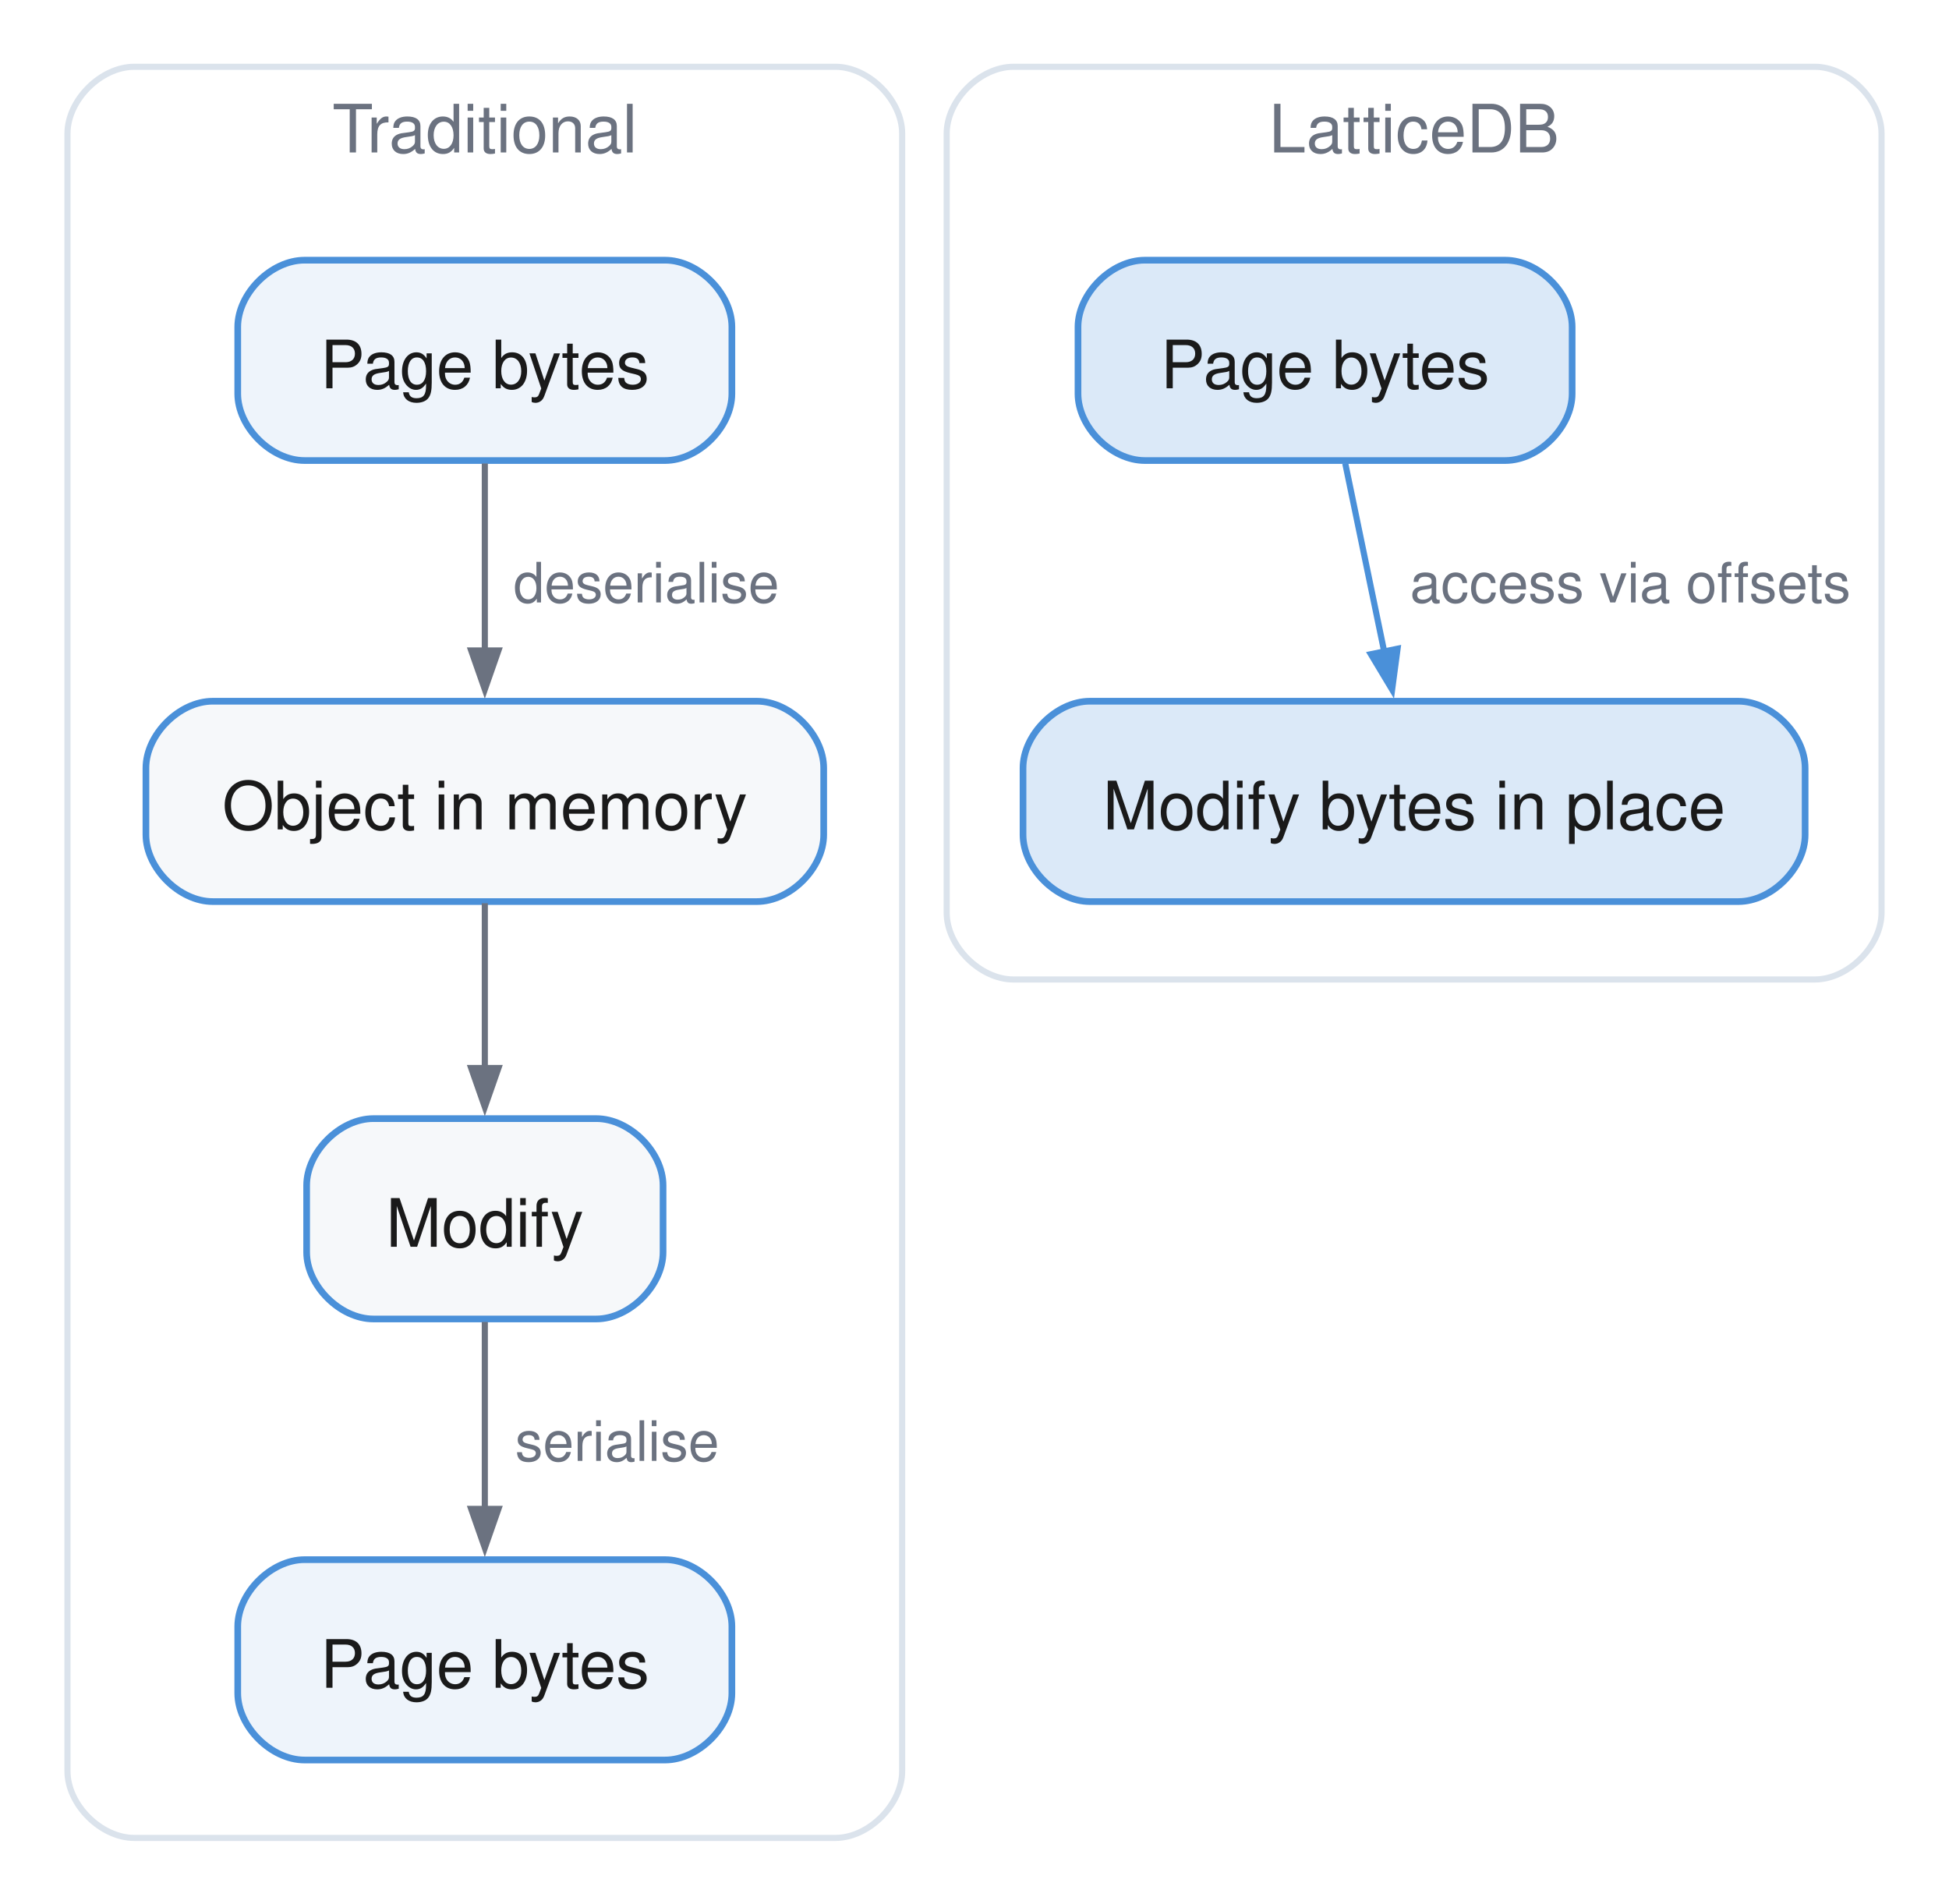
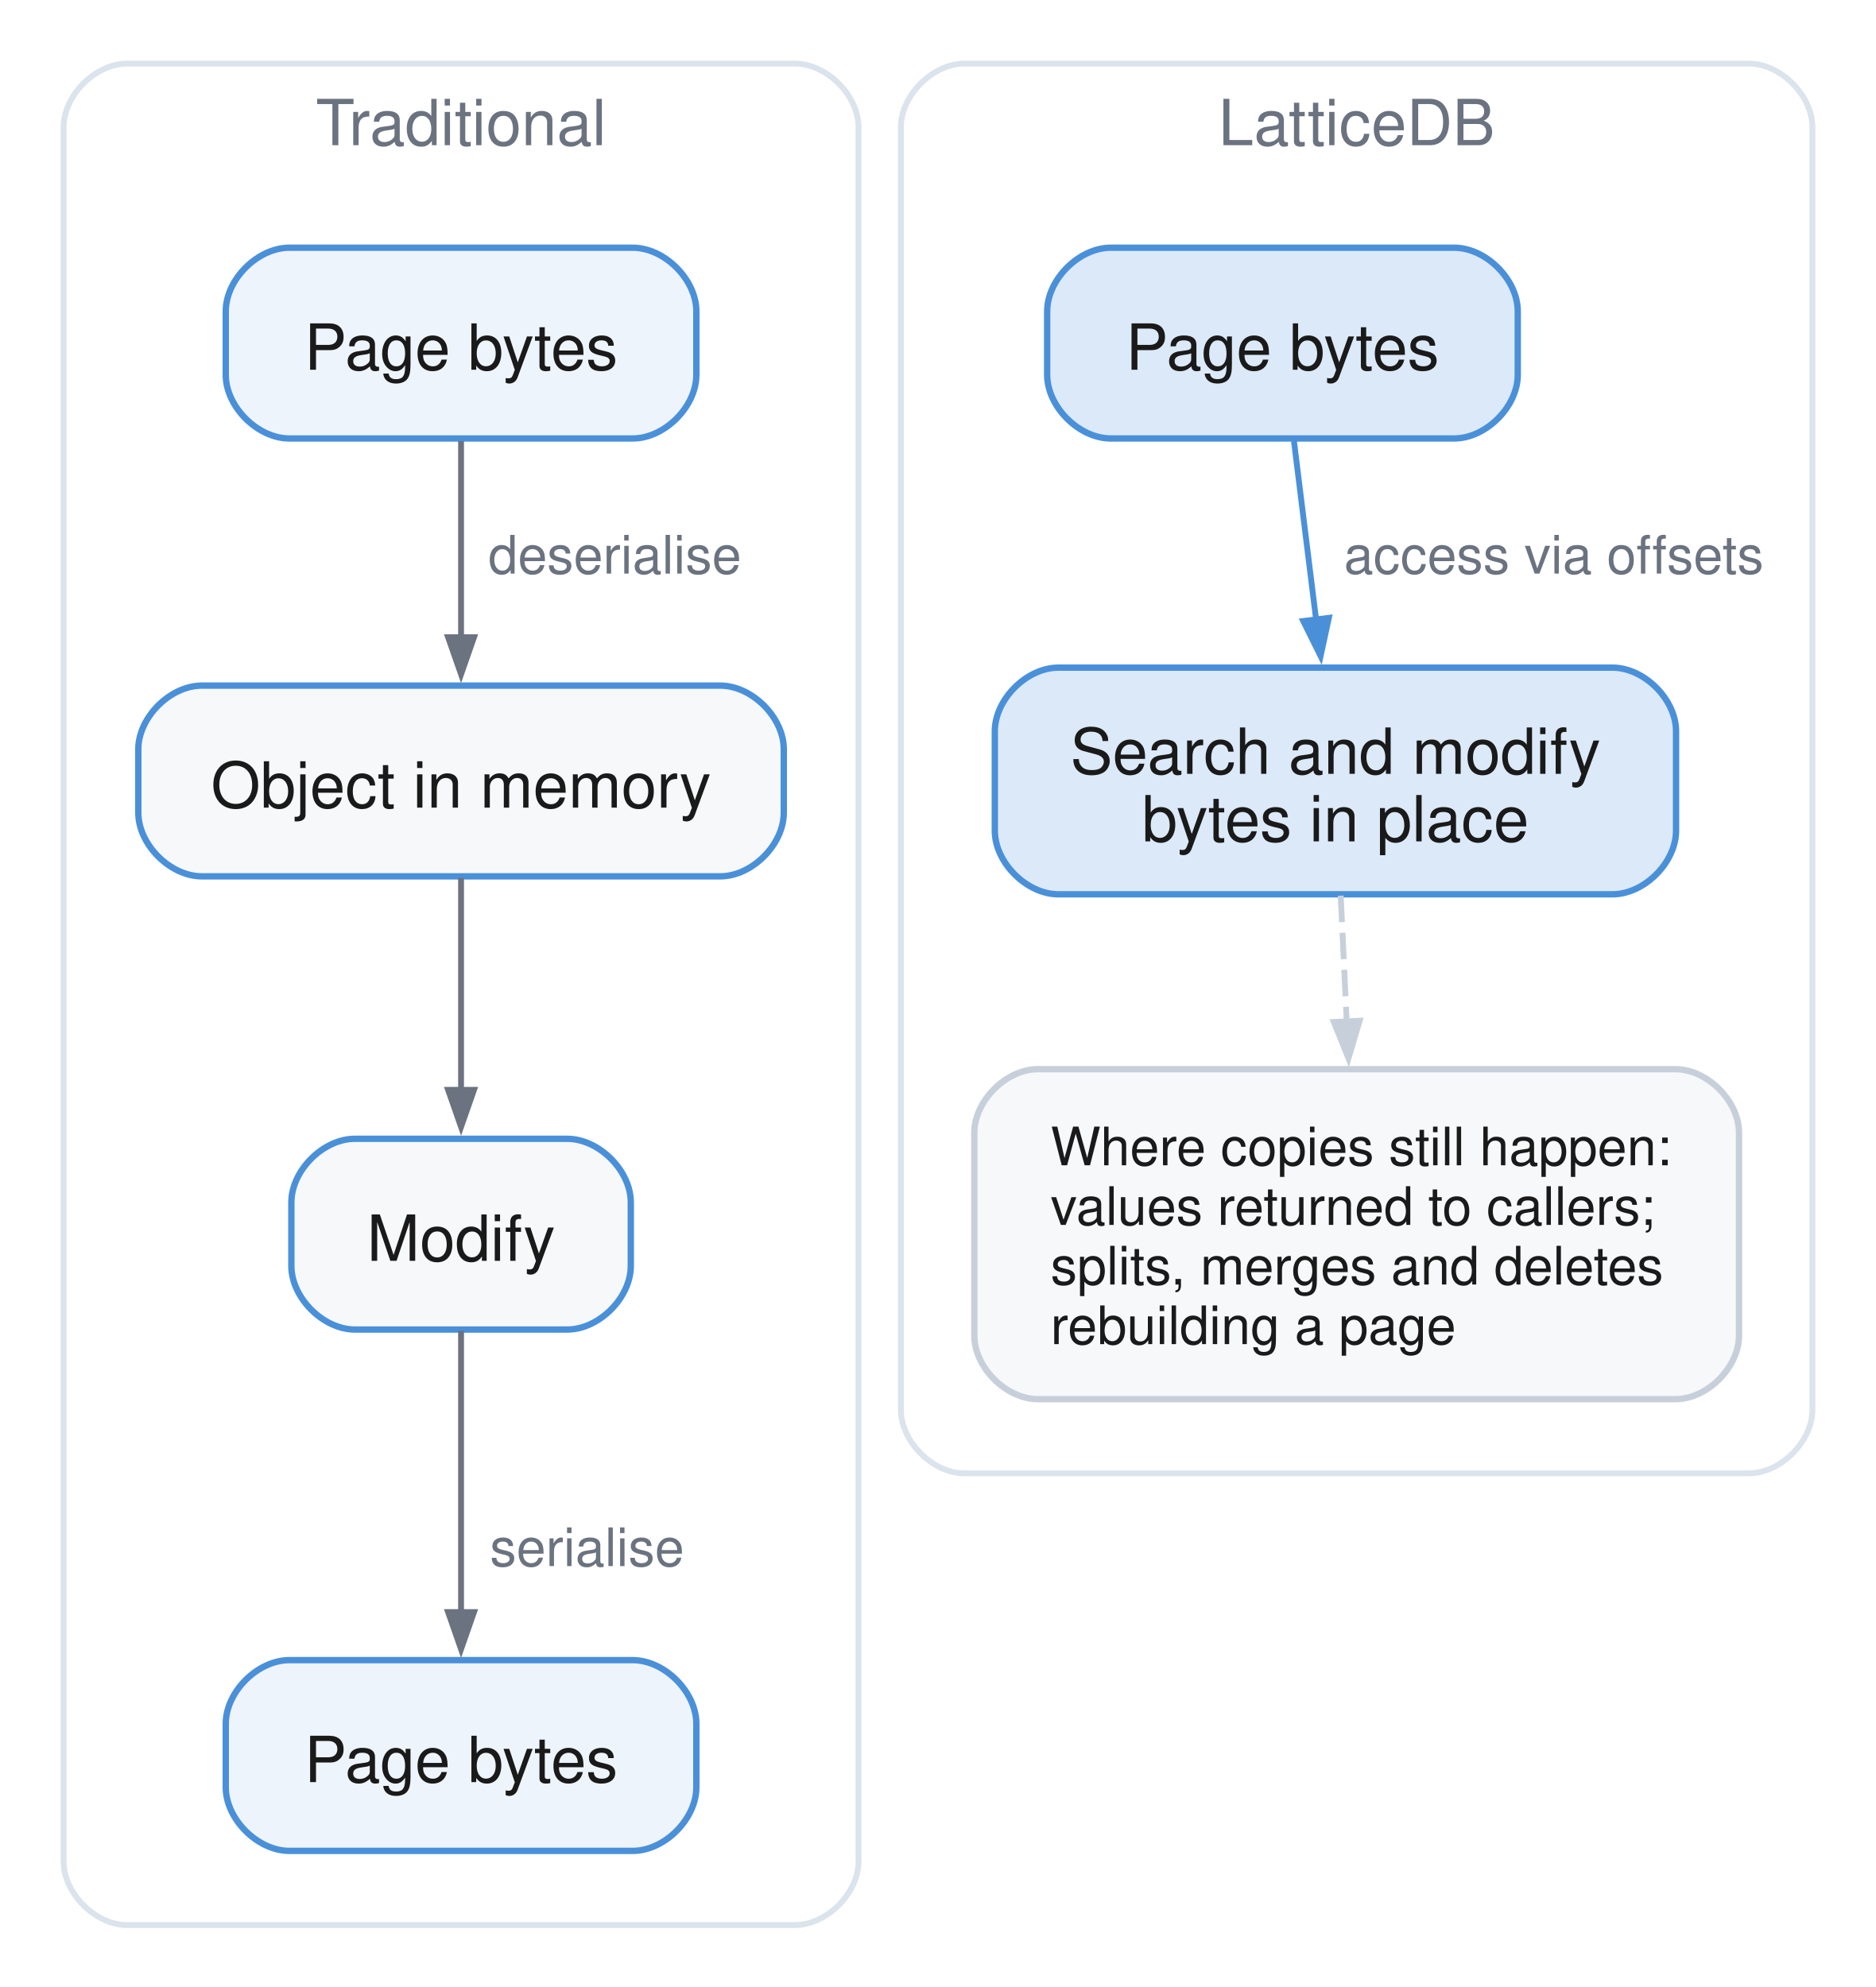
- <svg xmlns="http://www.w3.org/2000/svg" width="467" height="456" viewBox="0.00 0.00 350.00 342.00">
-   <g id="graph0" class="graph" transform="scale(1 1) rotate(0) translate(4 338.25)">
+ <svg xmlns="http://www.w3.org/2000/svg" width="472" height="500" viewBox="0.00 0.00 354.00 375.00">
+   <g id="graph0" class="graph" transform="scale(1 1) rotate(0) translate(4 371.31)">
    <g id="clust1" class="cluster">
-       <path fill="none" stroke="#dbe3ec" stroke-width="1.1" d="M20,-8C20,-8 146,-8 146,-8 152,-8 158,-14 158,-20 158,-20 158,-314.25 158,-314.25 158,-320.25 152,-326.25 146,-326.25 146,-326.25 20,-326.25 20,-326.25 14,-326.25 8,-320.25 8,-314.25 8,-314.25 8,-20 8,-20 8,-14 14,-8 20,-8" />
-       <text xml:space="preserve" text-anchor="middle" x="83" y="-310.85" font-family="Helvetica,Arial,sans-serif" font-size="12.00" fill="#6b7280">Traditional</text>
+       <path fill="none" stroke="#dbe3ec" stroke-width="1.1" d="M20,-8C20,-8 146,-8 146,-8 152,-8 158,-14 158,-20 158,-20 158,-347.31 158,-347.31 158,-353.31 152,-359.31 146,-359.31 146,-359.31 20,-359.31 20,-359.31 14,-359.31 8,-353.31 8,-347.31 8,-347.31 8,-20 8,-20 8,-14 14,-8 20,-8" />
+       <text xml:space="preserve" text-anchor="middle" x="83" y="-343.91" font-family="Helvetica,Arial,sans-serif" font-size="12.00" fill="#6b7280">Traditional</text>
    </g>
    <g id="clust2" class="cluster">
-       <path fill="none" stroke="#dbe3ec" stroke-width="1.1" d="M178,-162.25C178,-162.25 322,-162.25 322,-162.25 328,-162.25 334,-168.25 334,-174.25 334,-174.25 334,-314.25 334,-314.25 334,-320.25 328,-326.25 322,-326.25 322,-326.25 178,-326.25 178,-326.25 172,-326.25 166,-320.25 166,-314.25 166,-314.25 166,-174.25 166,-174.25 166,-168.25 172,-162.25 178,-162.25" />
-       <text xml:space="preserve" text-anchor="middle" x="250" y="-310.85" font-family="Helvetica,Arial,sans-serif" font-size="12.00" fill="#6b7280">LatticeDB</text>
+       <path fill="none" stroke="#dbe3ec" stroke-width="1.1" d="M178,-93.25C178,-93.25 326,-93.25 326,-93.25 332,-93.25 338,-99.25 338,-105.25 338,-105.25 338,-347.31 338,-347.31 338,-353.31 332,-359.31 326,-359.31 326,-359.31 178,-359.31 178,-359.31 172,-359.31 166,-353.31 166,-347.31 166,-347.31 166,-105.25 166,-105.25 166,-99.25 172,-93.25 178,-93.25" />
+       <text xml:space="preserve" text-anchor="middle" x="252" y="-343.91" font-family="Helvetica,Arial,sans-serif" font-size="12.00" fill="#6b7280">LatticeDB</text>
    </g>
    <g id="node1" class="node">
-       <path fill="#eef4fb" stroke="#4a90d9" stroke-width="1.2" d="M115.4,-291.5C115.4,-291.5 50.6,-291.5 50.6,-291.5 44.6,-291.5 38.6,-285.5 38.6,-279.5 38.6,-279.5 38.6,-267.5 38.6,-267.5 38.6,-261.5 44.6,-255.5 50.6,-255.5 50.6,-255.5 115.4,-255.5 115.4,-255.5 121.4,-255.5 127.4,-261.5 127.4,-267.5 127.4,-267.5 127.4,-279.5 127.4,-279.5 127.4,-285.5 121.4,-291.5 115.4,-291.5" />
-       <text xml:space="preserve" text-anchor="middle" x="83" y="-268.48" font-family="Helvetica,Arial,sans-serif" font-size="12.00" fill="#1a1a1a">Page bytes</text>
+       <path fill="#eef4fb" stroke="#4a90d9" stroke-width="1.2" d="M115.4,-324.56C115.4,-324.56 50.6,-324.56 50.6,-324.56 44.6,-324.56 38.6,-318.56 38.6,-312.56 38.6,-312.56 38.6,-300.56 38.6,-300.56 38.6,-294.56 44.6,-288.56 50.6,-288.56 50.6,-288.56 115.4,-288.56 115.4,-288.56 121.4,-288.56 127.4,-294.56 127.4,-300.56 127.4,-300.56 127.4,-312.56 127.4,-312.56 127.4,-318.56 121.4,-324.56 115.4,-324.56" />
+       <text xml:space="preserve" text-anchor="middle" x="83" y="-301.53" font-family="Helvetica,Arial,sans-serif" font-size="12.00" fill="#1a1a1a">Page bytes</text>
    </g>
    <g id="node2" class="node">
-       <path fill="#f6f8fa" stroke="#4a90d9" stroke-width="1.2" d="M131.9,-212.25C131.9,-212.25 34.1,-212.25 34.1,-212.25 28.1,-212.25 22.1,-206.25 22.1,-200.25 22.1,-200.25 22.1,-188.25 22.1,-188.25 22.1,-182.25 28.1,-176.25 34.1,-176.25 34.1,-176.25 131.9,-176.25 131.9,-176.25 137.9,-176.25 143.9,-182.25 143.9,-188.25 143.9,-188.25 143.9,-200.25 143.9,-200.25 143.9,-206.25 137.9,-212.25 131.9,-212.25" />
-       <text xml:space="preserve" text-anchor="middle" x="83" y="-189.22" font-family="Helvetica,Arial,sans-serif" font-size="12.00" fill="#1a1a1a">Object in memory</text>
+       <path fill="#f6f8fa" stroke="#4a90d9" stroke-width="1.2" d="M131.9,-241.92C131.9,-241.92 34.1,-241.92 34.1,-241.92 28.1,-241.92 22.1,-235.92 22.1,-229.92 22.1,-229.92 22.1,-217.92 22.1,-217.92 22.1,-211.92 28.1,-205.92 34.1,-205.92 34.1,-205.92 131.9,-205.92 131.9,-205.92 137.9,-205.92 143.9,-211.92 143.9,-217.92 143.9,-217.92 143.9,-229.92 143.9,-229.92 143.9,-235.92 137.9,-241.92 131.9,-241.92" />
+       <text xml:space="preserve" text-anchor="middle" x="83" y="-218.89" font-family="Helvetica,Arial,sans-serif" font-size="12.00" fill="#1a1a1a">Object in memory</text>
    </g>
    <g id="edge1" class="edge">
-       <path fill="none" stroke="#6b7280" stroke-width="1.1" d="M83,-254.97C83,-245 83,-232.31 83,-221.2" />
-       <polygon fill="#6b7280" stroke="#6b7280" stroke-width="1.1" points="85.45,-221.37 83,-214.37 80.55,-221.37 85.45,-221.37" />
-       <text xml:space="preserve" text-anchor="middle" x="109.25" y="-230" font-family="Helvetica,Arial,sans-serif" font-size="10.00" fill="#6b7280">  deserialise</text>
+       <path fill="none" stroke="#6b7280" stroke-width="1.1" d="M83,-288.06C83,-277.18 83,-262.99 83,-250.81" />
+       <polygon fill="#6b7280" stroke="#6b7280" stroke-width="1.1" points="85.45,-251.05 83,-244.05 80.55,-251.05 85.45,-251.05" />
+       <text xml:space="preserve" text-anchor="middle" x="109.25" y="-263.06" font-family="Helvetica,Arial,sans-serif" font-size="10.00" fill="#6b7280">  deserialise</text>
    </g>
    <g id="node3" class="node">
-       <path fill="#f6f8fa" stroke="#4a90d9" stroke-width="1.2" d="M103.03,-137.25C103.03,-137.25 62.97,-137.25 62.97,-137.25 56.97,-137.25 50.98,-131.25 50.98,-125.25 50.98,-125.25 50.98,-113.25 50.98,-113.25 50.98,-107.25 56.98,-101.25 62.98,-101.25 62.98,-101.25 103.03,-101.25 103.03,-101.25 109.03,-101.25 115.03,-107.25 115.03,-113.25 115.03,-113.25 115.03,-125.25 115.03,-125.25 115.03,-131.25 109.03,-137.25 103.03,-137.25" />
-       <text xml:space="preserve" text-anchor="middle" x="83" y="-114.22" font-family="Helvetica,Arial,sans-serif" font-size="12.00" fill="#1a1a1a">Modify</text>
+       <path fill="#f6f8fa" stroke="#4a90d9" stroke-width="1.2" d="M103.03,-156.39C103.03,-156.39 62.97,-156.39 62.97,-156.39 56.97,-156.39 50.98,-150.39 50.98,-144.39 50.98,-144.39 50.98,-132.39 50.98,-132.39 50.98,-126.39 56.98,-120.39 62.98,-120.39 62.98,-120.39 103.03,-120.39 103.03,-120.39 109.03,-120.39 115.03,-126.39 115.03,-132.39 115.03,-132.39 115.03,-144.39 115.03,-144.39 115.03,-150.39 109.03,-156.39 103.03,-156.39" />
+       <text xml:space="preserve" text-anchor="middle" x="83" y="-133.36" font-family="Helvetica,Arial,sans-serif" font-size="12.00" fill="#1a1a1a">Modify</text>
    </g>
    <g id="edge2" class="edge">
-       <path fill="none" stroke="#6b7280" stroke-width="1.1" d="M83,-175.95C83,-167.11 83,-156.16 83,-146.32" />
-       <polygon fill="#6b7280" stroke="#6b7280" stroke-width="1.1" points="85.45,-146.34 83,-139.34 80.55,-146.34 85.45,-146.34" />
+       <path fill="none" stroke="#6b7280" stroke-width="1.1" d="M83,-205.61C83,-194.04 83,-178.61 83,-165.55" />
+       <polygon fill="#6b7280" stroke="#6b7280" stroke-width="1.1" points="85.45,-165.63 83,-158.63 80.55,-165.63 85.45,-165.63" />
    </g>
    <g id="node4" class="node">
      <path fill="#eef4fb" stroke="#4a90d9" stroke-width="1.2" d="M115.4,-58C115.4,-58 50.6,-58 50.6,-58 44.6,-58 38.6,-52 38.6,-46 38.6,-46 38.6,-34 38.6,-34 38.6,-28 44.6,-22 50.6,-22 50.6,-22 115.4,-22 115.4,-22 121.4,-22 127.4,-28 127.4,-34 127.4,-34 127.4,-46 127.4,-46 127.4,-52 121.4,-58 115.4,-58" />
      <text xml:space="preserve" text-anchor="middle" x="83" y="-34.98" font-family="Helvetica,Arial,sans-serif" font-size="12.00" fill="#1a1a1a">Page bytes</text>
    </g>
    <g id="edge3" class="edge">
-       <path fill="none" stroke="#6b7280" stroke-width="1.1" d="M83,-100.72C83,-90.75 83,-78.06 83,-66.95" />
-       <polygon fill="#6b7280" stroke="#6b7280" stroke-width="1.1" points="85.45,-67.12 83,-60.12 80.55,-67.12 85.45,-67.12" />
+       <path fill="none" stroke="#6b7280" stroke-width="1.1" d="M83,-120.16C83,-105.31 83,-83.66 83,-66.76" />
+       <polygon fill="#6b7280" stroke="#6b7280" stroke-width="1.1" points="85.45,-67.07 83,-60.07 80.55,-67.07 85.45,-67.07" />
      <text xml:space="preserve" text-anchor="middle" x="104" y="-75.75" font-family="Helvetica,Arial,sans-serif" font-size="10.00" fill="#6b7280">  serialise</text>
    </g>
    <g id="node5" class="node">
-       <path fill="#dbe9f8" stroke="#4a90d9" stroke-width="1.2" d="M266.4,-291.5C266.4,-291.5 201.6,-291.5 201.6,-291.5 195.6,-291.5 189.6,-285.5 189.6,-279.5 189.6,-279.5 189.6,-267.5 189.6,-267.5 189.6,-261.5 195.6,-255.5 201.6,-255.5 201.6,-255.5 266.4,-255.5 266.4,-255.5 272.4,-255.5 278.4,-261.5 278.4,-267.5 278.4,-267.5 278.4,-279.5 278.4,-279.5 278.4,-285.5 272.4,-291.5 266.4,-291.5" />
-       <text xml:space="preserve" text-anchor="middle" x="234" y="-268.48" font-family="Helvetica,Arial,sans-serif" font-size="12.00" fill="#1a1a1a">Page bytes</text>
+       <path fill="#dbe9f8" stroke="#4a90d9" stroke-width="1.2" d="M270.4,-324.56C270.4,-324.56 205.6,-324.56 205.6,-324.56 199.6,-324.56 193.6,-318.56 193.6,-312.56 193.6,-312.56 193.6,-300.56 193.6,-300.56 193.6,-294.56 199.6,-288.56 205.6,-288.56 205.6,-288.56 270.4,-288.56 270.4,-288.56 276.4,-288.56 282.4,-294.56 282.4,-300.56 282.4,-300.56 282.4,-312.56 282.4,-312.56 282.4,-318.56 276.4,-324.56 270.4,-324.56" />
+       <text xml:space="preserve" text-anchor="middle" x="238" y="-301.53" font-family="Helvetica,Arial,sans-serif" font-size="12.00" fill="#1a1a1a">Page bytes</text>
    </g>
    <g id="node6" class="node">
-       <path fill="#dbe9f8" stroke="#4a90d9" stroke-width="1.2" d="M308.27,-212.25C308.27,-212.25 191.72,-212.25 191.72,-212.25 185.72,-212.25 179.72,-206.25 179.72,-200.25 179.72,-200.25 179.72,-188.25 179.72,-188.25 179.72,-182.25 185.72,-176.25 191.72,-176.25 191.72,-176.25 308.27,-176.25 308.27,-176.25 314.27,-176.25 320.27,-182.25 320.27,-188.25 320.27,-188.25 320.27,-200.25 320.27,-200.25 320.27,-206.25 314.27,-212.25 308.27,-212.25" />
-       <text xml:space="preserve" text-anchor="middle" x="250" y="-189.22" font-family="Helvetica,Arial,sans-serif" font-size="12.00" fill="#1a1a1a">Modify bytes in place</text>
+       <path fill="#dbe9f8" stroke="#4a90d9" stroke-width="1.2" d="M300.27,-245.31C300.27,-245.31 195.72,-245.31 195.72,-245.31 189.72,-245.31 183.72,-239.31 183.72,-233.31 183.72,-233.31 183.72,-214.53 183.72,-214.53 183.72,-208.53 189.72,-202.53 195.72,-202.53 195.72,-202.53 300.27,-202.53 300.27,-202.53 306.27,-202.53 312.27,-208.53 312.27,-214.53 312.27,-214.53 312.27,-233.31 312.27,-233.31 312.27,-239.31 306.27,-245.31 300.27,-245.31" />
+       <text xml:space="preserve" text-anchor="middle" x="248" y="-225.27" font-family="Helvetica,Arial,sans-serif" font-size="12.00" fill="#1a1a1a">Search and modify</text>
+       <text xml:space="preserve" text-anchor="middle" x="248" y="-212.52" font-family="Helvetica,Arial,sans-serif" font-size="12.00" fill="#1a1a1a">bytes in place</text>
    </g>
    <g id="edge4" class="edge">
-       <path fill="none" stroke="#4a90d9" stroke-width="1.1" d="M237.63,-254.97C239.72,-244.9 242.38,-232.06 244.69,-220.87" />
-       <polygon fill="#4a90d9" stroke="#4a90d9" stroke-width="1.1" points="247.03,-221.69 246.05,-214.34 242.23,-220.7 247.03,-221.69" />
-       <text xml:space="preserve" text-anchor="middle" x="286.08" y="-230" font-family="Helvetica,Arial,sans-serif" font-size="10.00" fill="#6b7280">  access via offsets</text>
+       <path fill="none" stroke="#4a90d9" stroke-width="1.1" d="M240.17,-288.06C241.4,-278.17 242.96,-265.54 244.37,-254.19" />
+       <polygon fill="#4a90d9" stroke="#4a90d9" stroke-width="1.1" points="246.77,-254.72 245.2,-247.47 241.91,-254.11 246.77,-254.72" />
+       <text xml:space="preserve" text-anchor="middle" x="286.42" y="-263.06" font-family="Helvetica,Arial,sans-serif" font-size="10.00" fill="#6b7280">  access via offsets</text>
+     </g>
+     <g id="node7" class="node">
+       <path fill="#f6f8fa" stroke="#c7d0da" stroke-width="1.2" d="M312.15,-169.53C312.15,-169.53 191.85,-169.53 191.85,-169.53 185.85,-169.53 179.85,-163.53 179.85,-157.53 179.85,-157.53 179.85,-119.25 179.85,-119.25 179.85,-113.25 185.85,-107.25 191.85,-107.25 191.85,-107.25 312.15,-107.25 312.15,-107.25 318.15,-107.25 324.15,-113.25 324.15,-119.25 324.15,-119.25 324.15,-157.53 324.15,-157.53 324.15,-163.53 318.15,-169.53 312.15,-169.53" />
+       <text xml:space="preserve" text-anchor="start" x="194.25" y="-151.39" font-family="Helvetica,Arial,sans-serif" font-size="10.00" fill="#1a1a1a">Where copies still happen:</text>
+       <text xml:space="preserve" text-anchor="start" x="194.25" y="-140.14" font-family="Helvetica,Arial,sans-serif" font-size="10.00" fill="#1a1a1a">values returned to callers;</text>
+       <text xml:space="preserve" text-anchor="start" x="194.25" y="-128.89" font-family="Helvetica,Arial,sans-serif" font-size="10.00" fill="#1a1a1a">splits, merges and deletes</text>
+       <text xml:space="preserve" text-anchor="start" x="194.25" y="-117.64" font-family="Helvetica,Arial,sans-serif" font-size="10.00" fill="#1a1a1a">rebuilding a page</text>
+     </g>
+     <g id="edge5" class="edge">
+       <path fill="none" stroke="#c7d0da" stroke-width="1.1" stroke-dasharray="5,2" d="M248.99,-202.27C249.34,-195.03 249.74,-186.64 250.13,-178.39" />
+       <polygon fill="#c7d0da" stroke="#c7d0da" stroke-width="1.1" points="252.57,-178.67 250.46,-171.56 247.68,-178.44 252.57,-178.67" />
    </g>
  </g>
</svg>
